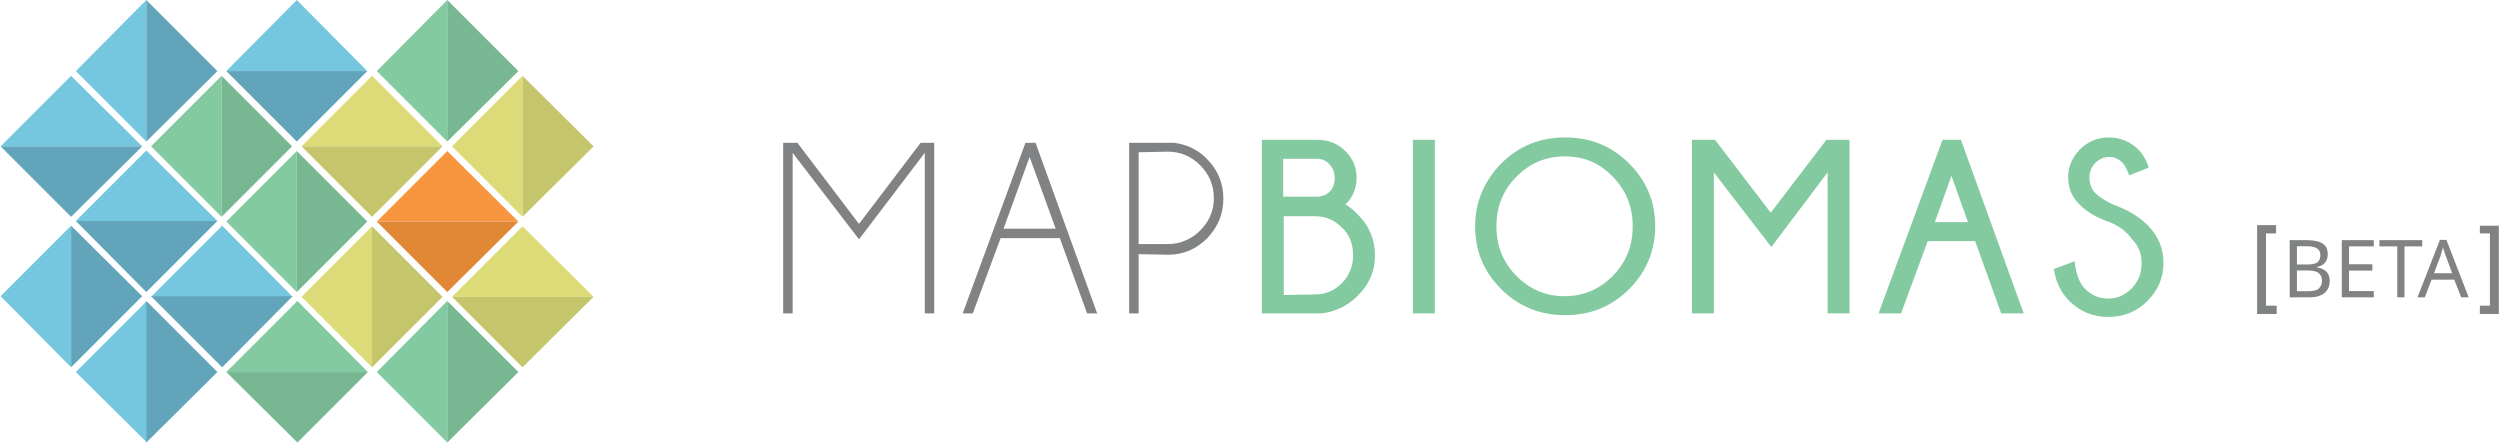
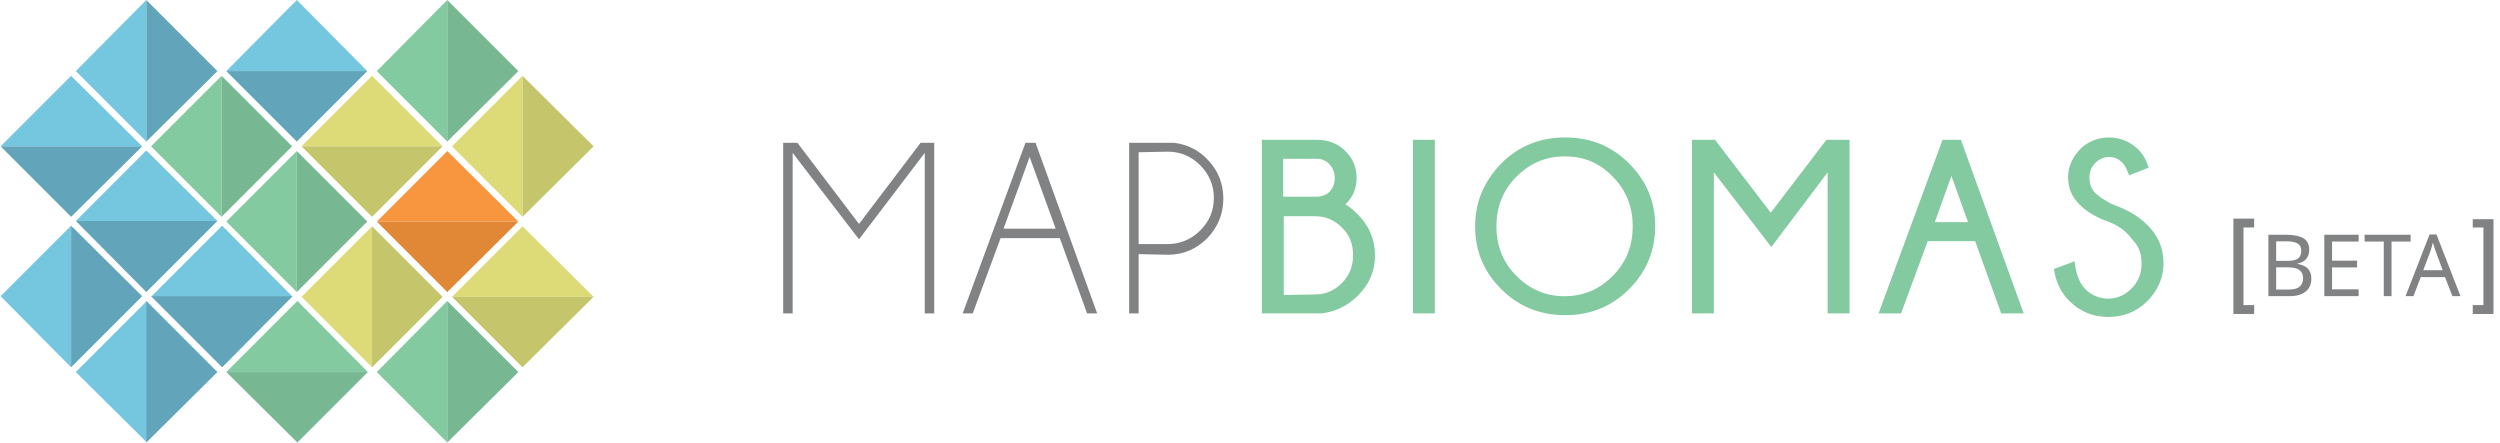
<svg xmlns="http://www.w3.org/2000/svg" version="1.1" id="Layer_1" x="0px" y="0px" viewBox="51 363.3 422 74.7" style="enable-background:new 51 363.3 422 74.7;" xml:space="preserve">
  <style type="text/css">
	.st0{fill:#808283;}
	.st1{fill:#84CAA0;}
	.st2{fill:#77B893;}
	.st3{fill:#75C7E0;}
	.st4{fill:#62A5BB;}
	.st5{fill:#DCDB77;}
	.st6{fill:#C5C56C;}
	.st7{fill:#F7963F;}
	.st8{fill:#E18837;}
- 	.st9{font-family:'Lato-Light';}
- 	.st10{font-size:13.525px;}
+ 	.st9{font-family:'Lato-Regular';}
+ 	.st10{font-size:14.517px;}
</style>
  <g>
    <g>
      <g>
        <path class="st0" d="M208.7,387.4v28.8h-1.6v-27.1L196,403.7l-11.2-14.6v27.1h-1.6v-28.8h2.4l10.4,13.7l10.4-13.7L208.7,387.4     L208.7,387.4z" />
        <path class="st0" d="M225.8,387.4l10.4,28.8h-1.7l-4.6-12.7h-10l-4.7,12.7h-1.7l10.6-28.8H225.8L225.8,387.4z M229.2,401.9     l-4.4-12.1l-4.4,12.1H229.2z" />
        <path class="st0" d="M243.2,406.2v10h-1.6v-28.8h7.6c2.2,0.3,4.1,1.2,5.6,2.8c1.8,1.8,2.7,4.1,2.7,6.6c0,2.6-0.9,4.8-2.7,6.7     c-1.8,1.8-4,2.8-6.6,2.8L243.2,406.2L243.2,406.2z M243.2,389v15.5h4.9c2.1,0,4-0.8,5.5-2.3s2.3-3.3,2.3-5.5c0-2.1-0.8-4-2.3-5.5     s-3.3-2.3-5.5-2.3L243.2,389L243.2,389z" />
        <path class="st1" d="M280.2,399.5c1.9,1.9,2.9,4.2,2.9,6.9c0,2.7-1,5-3,6.9c-1.6,1.6-3.6,2.6-6,2.9H264v-29.3h9.3     c1.9,0,3.5,0.6,4.8,1.9s1.9,2.8,1.9,4.5s-0.6,3.3-1.9,4.5C278.5,398,279.2,398.5,280.2,399.5z M267.6,390.1v6.4h5.9     c0.8-0.1,1.4-0.3,1.9-0.8c0.6-0.6,0.9-1.4,0.9-2.3c0-1-0.3-1.7-0.9-2.4c-0.6-0.6-1.3-0.9-2.1-0.9L267.6,390.1L267.6,390.1z      M273,413c1.7,0,3.2-0.6,4.5-1.9s1.9-2.9,1.9-4.7c0-1.9-0.6-3.5-1.9-4.7c-1.3-1.3-2.8-1.9-4.5-1.9h-5.3v13.3L273,413L273,413z" />
        <path class="st1" d="M293.2,386.9v29.3h-3.7v-29.3H293.2z" />
        <path class="st1" d="M326,390.9c3,3,4.4,6.5,4.4,10.6s-1.5,7.7-4.4,10.6c-3,3-6.6,4.4-10.8,4.4c-4.3,0-7.9-1.5-10.8-4.4     c-3-3-4.4-6.5-4.4-10.6s1.5-7.6,4.4-10.6c3-3,6.6-4.4,10.8-4.4S323,387.9,326,390.9z M315.1,389.7c-3.1,0-5.8,1.1-8.1,3.4     c-2.3,2.3-3.4,5.1-3.4,8.4s1.1,6.1,3.4,8.4s5,3.4,8.1,3.4s5.8-1.1,8.1-3.4c2.3-2.3,3.4-5.1,3.4-8.4s-1.1-6.1-3.4-8.4     C321,390.8,318.4,389.7,315.1,389.7z" />
        <path class="st1" d="M363.2,386.9v29.3h-3.7v-23.8L350,405l-9.7-12.6v23.8h-3.7v-29.3h3.9l9.4,12.3l9.4-12.3H363.2z" />
        <path class="st1" d="M382,386.9l10.6,29.3h-3.8l-4.4-12.2h-8l-4.5,12.2h-3.8l10.8-29.3C378.9,386.9,382,386.9,382,386.9z      M383.2,400.8l-2.8-7.8l-2.8,7.8H383.2z" />
        <path class="st1" d="M407.1,400.8c-2.1-0.7-3.8-1.7-5.1-3c-1.3-1.3-1.9-2.8-1.9-4.6c0-1.8,0.7-3.3,2-4.7c1.3-1.3,3-2,4.9-2     s3.6,0.7,5,2.1c0.7,0.7,1.3,1.7,1.7,3l-3.3,1.3c-0.4-1.1-0.8-1.8-1.1-2.1c-0.7-0.7-1.4-1-2.3-1c-0.8,0-1.6,0.3-2.3,1     c-0.7,0.7-1,1.5-1,2.5s0.3,1.9,1,2.6s1.7,1.3,2.9,1.9c2.3,0.8,4.3,1.9,5.9,3.5c1.8,1.8,2.7,3.9,2.7,6.4c0,2.4-0.9,4.6-2.7,6.4     c-1.8,1.8-4,2.7-6.6,2.7s-4.8-0.9-6.6-2.7c-1.4-1.4-2.3-3.2-2.6-5.4l3.5-1.3c0.2,2.1,0.8,3.7,1.8,4.7c1.1,1.1,2.4,1.6,3.9,1.6     s2.8-0.6,3.9-1.7s1.7-2.5,1.7-4.2s-0.5-3-1.6-4.1C409.9,402.3,408.6,401.4,407.1,400.8z" />
      </g>
    </g>
    <g>
      <polygon class="st1" points="88.4,399.9 76.5,388 88.4,376.1   " />
      <polygon class="st2" points="88.4,399.9 100.3,388 88.4,376.1   " />
      <polygon class="st3" points="89.2,375.3 101.1,363.3 113,375.3   " />
      <polygon class="st4" points="89.2,375.3 101.1,387.2 113,375.3   " />
      <polygon class="st3" points="75.7,387.2 63.8,375.3 75.7,363.3   " />
      <polygon class="st4" points="75.7,387.2 87.7,375.3 75.7,363.3   " />
      <polygon class="st5" points="113.8,425.3 101.9,413.4 113.8,401.5   " />
      <polygon class="st6" points="113.8,425.3 125.7,413.4 113.8,401.5   " />
      <polygon class="st1" points="101.1,412.6 89.2,400.7 101.1,388.8   " />
      <polygon class="st2" points="101.1,412.6 113,400.7 101.1,388.8   " />
      <polygon class="st1" points="126.5,387.2 114.6,375.3 126.5,363.3   " />
      <polygon class="st2" points="126.5,387.2 138.5,375.3 126.5,363.3   " />
      <polygon class="st5" points="101.9,388 113.8,376.1 125.7,388   " />
      <polygon class="st6" points="101.9,388 113.8,399.9 125.7,388   " />
      <polygon class="st3" points="63.8,400.6 75.7,388.7 87.7,400.6   " />
      <polygon class="st4" points="63.8,400.6 75.7,412.6 87.7,400.6   " />
      <polygon class="st3" points="76.5,413.4 88.5,401.4 100.4,413.4   " />
      <polygon class="st4" points="76.5,413.3 88.5,425.3 100.4,413.3   " />
      <polygon class="st1" points="89.2,426.1 101.2,414.1 113.1,426.1   " />
      <polygon class="st2" points="89.2,426.1 101.2,438 113.1,426.1   " />
      <polygon class="st1" points="126.5,438 114.6,426.1 126.5,414.1   " />
      <polygon class="st2" points="126.5,438 138.5,426.1 126.5,414.1   " />
      <polygon class="st3" points="63,425.3 51.1,413.3 63,401.4   " />
      <polygon class="st4" points="63,425.3 75,413.3 63,401.4   " />
      <polygon class="st3" points="51.1,388 63,376.1 75,388   " />
      <polygon class="st4" points="51.1,388 63,399.9 75,388   " />
      <polygon class="st3" points="75.8,438 63.8,426.1 75.8,414.1   " />
      <polygon class="st4" points="75.7,438 87.7,426.1 75.7,414.1   " />
      <polygon class="st7" points="114.6,400.7 126.5,388.8 138.5,400.7   " />
      <polygon class="st8" points="114.6,400.7 126.5,412.6 138.5,400.7   " />
      <polygon class="st5" points="127.3,413.4 139.2,401.5 151.2,413.4   " />
      <polygon class="st6" points="127.3,413.4 139.2,425.3 151.2,413.4   " />
      <polygon class="st5" points="139.2,399.9 127.3,388 139.2,376.1   " />
      <polygon class="st6" points="139.2,399.9 151.2,388 139.2,376.1   " />
    </g>
  </g>
  <g>
-     <path class="st0" d="M433.6,414.9h1.7v1.4H432v-15h3.2v1.4h-1.7V414.9z" />
-     <path class="st0" d="M471.3,402.7h-1.7v-1.3h3.2v14.9h-3.2v-1.4h1.7V402.7z" />
+     <path class="st0" d="M429.7,414.8h1.8v1.5H428v-16.1h3.5v1.5h-1.8V414.8z" />
+     <path class="st0" d="M470.2,401.7h-1.8v-1.4h3.5v16h-3.5v-1.5h1.8V401.7z" />
  </g>
-   <text transform="matrix(1 0 0 1 436.1904 413.4904)" class="st0 st9 st10">BETA</text>
+   <text transform="matrix(1 0 0 1 432.4981 413.2844)" class="st0 st9 st10">BETA</text>
</svg>
